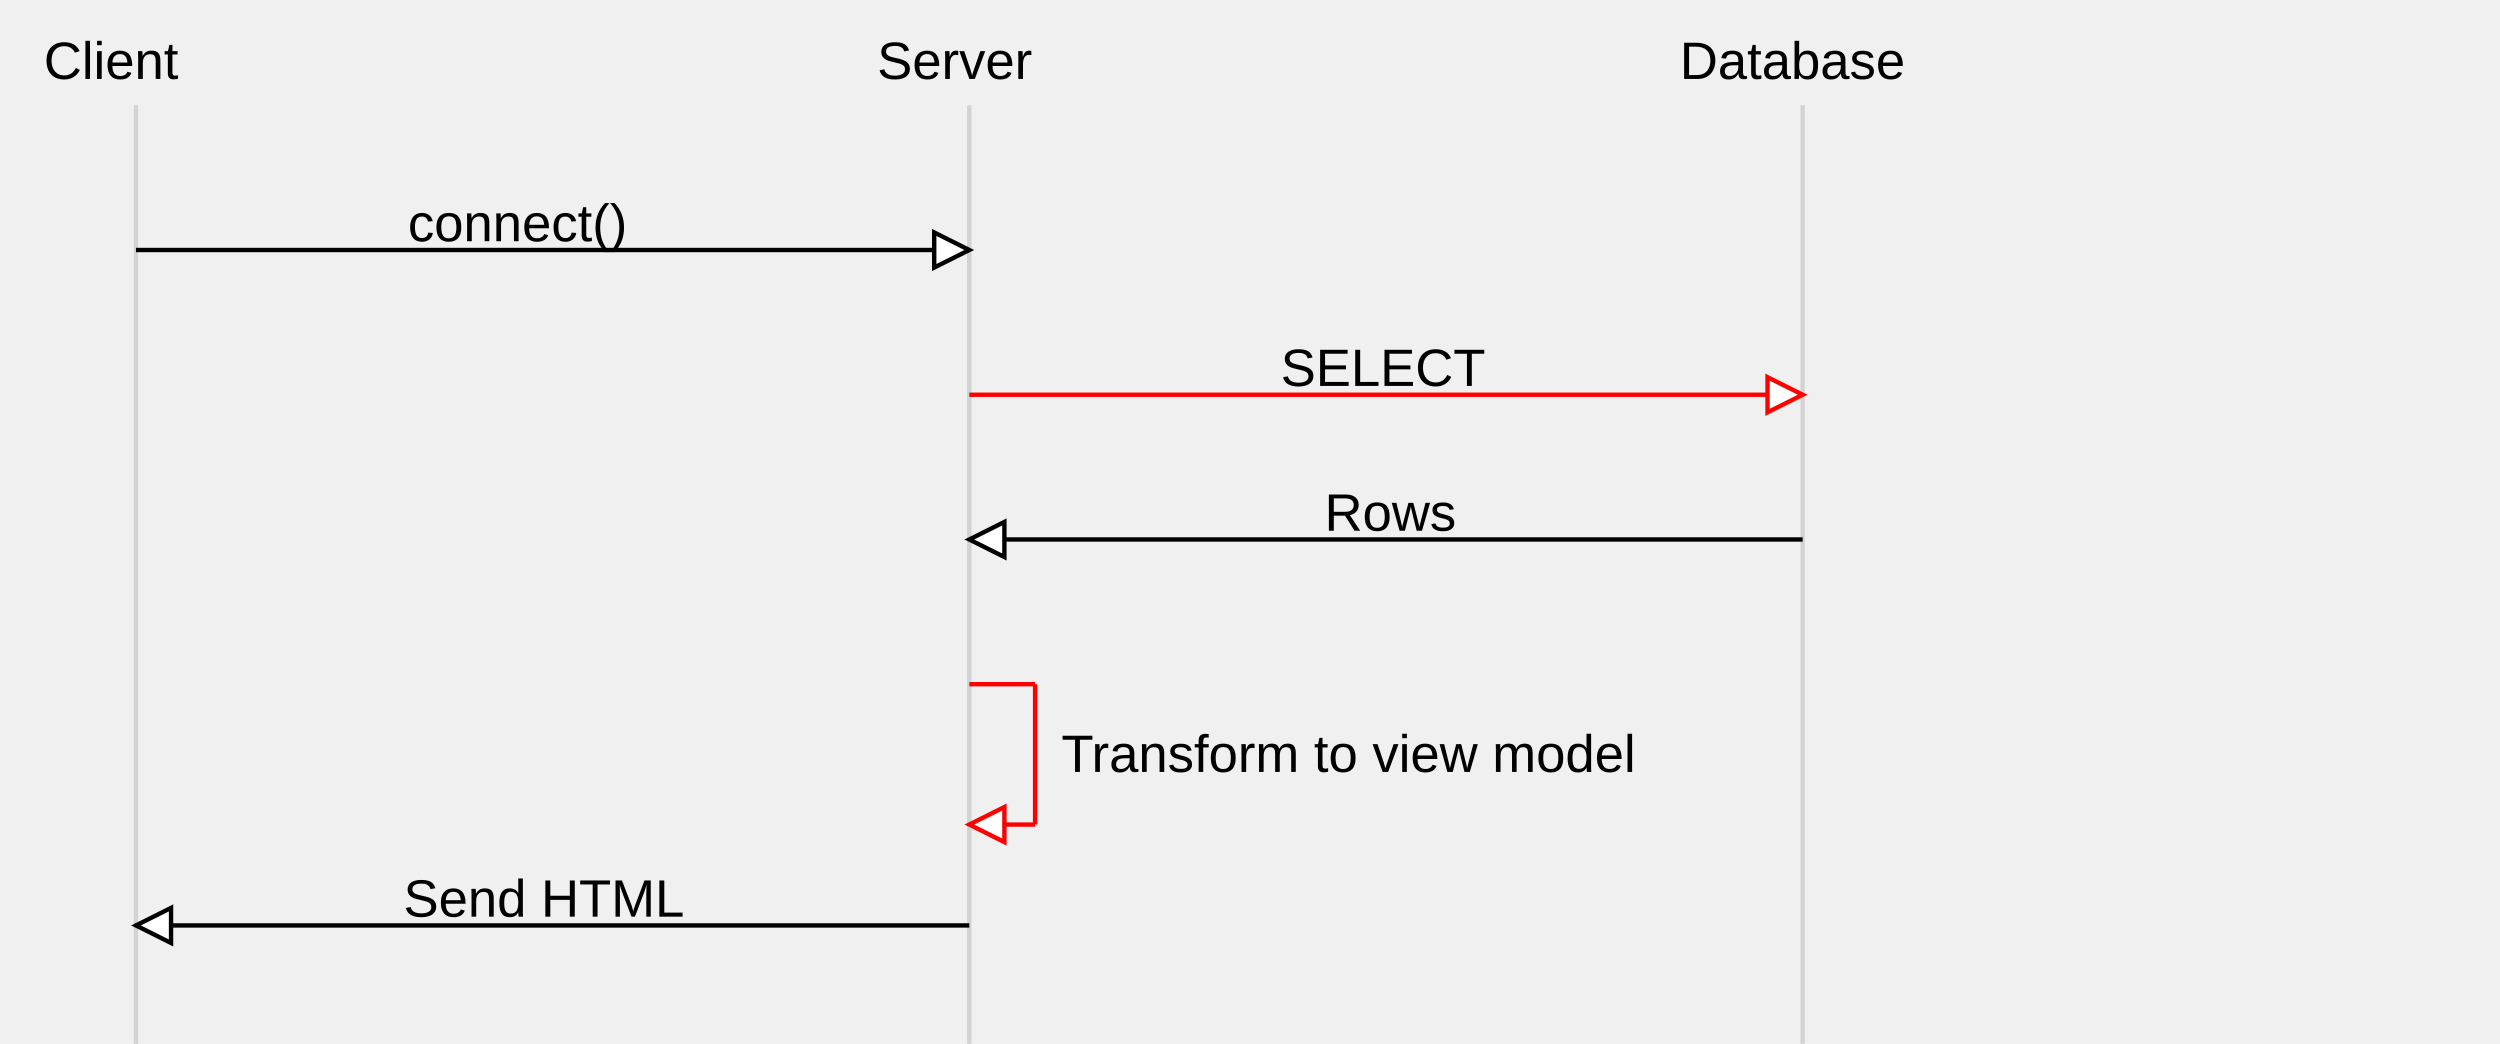
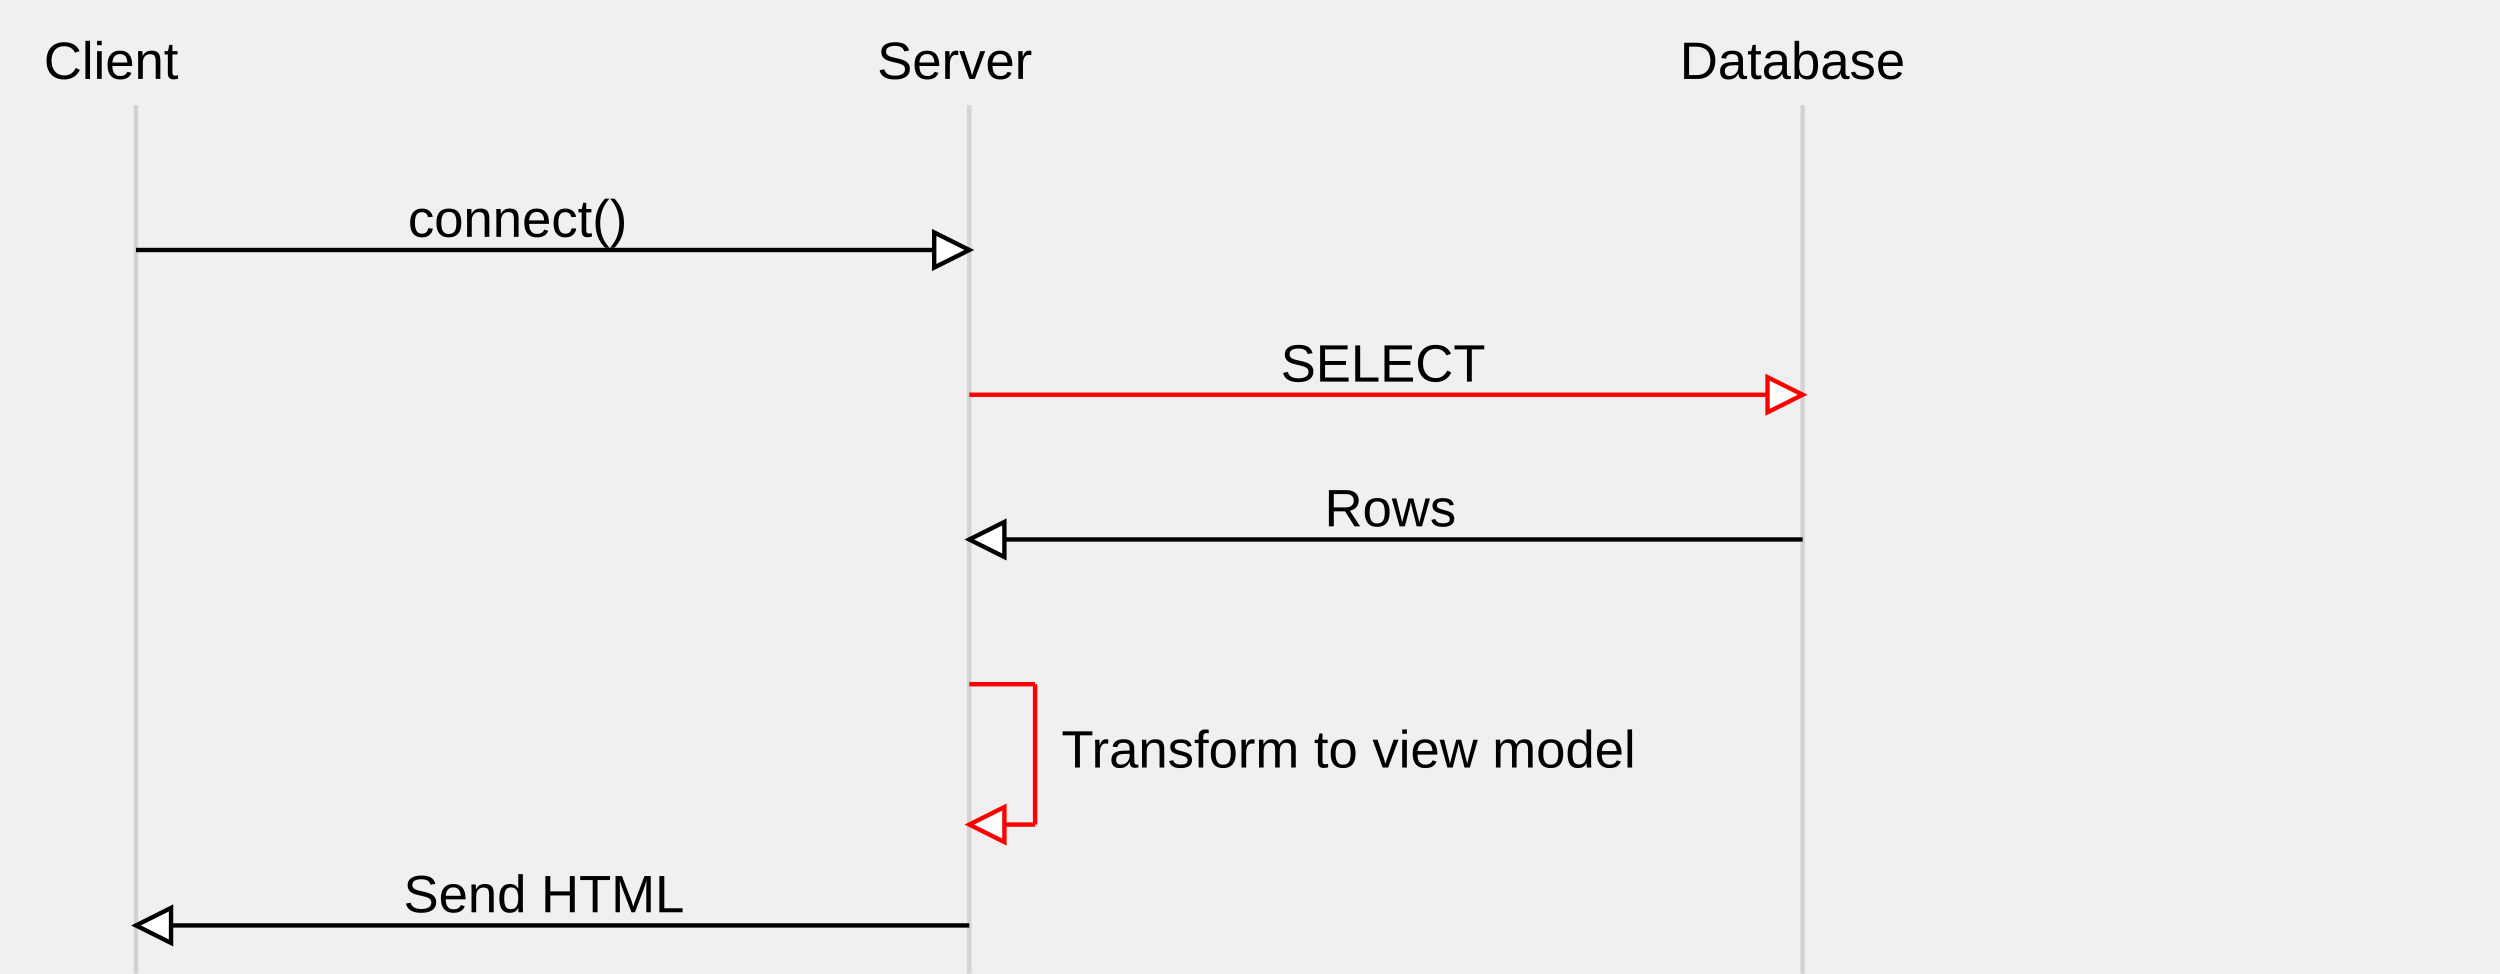
- <svg xmlns="http://www.w3.org/2000/svg" width="570" height="238" font-family="Arial, Helvetica, sans-serif">
-   <line stroke="#d3d3d3" x1="31" y1="24" x2="31" y2="238" />
+ <svg xmlns="http://www.w3.org/2000/svg" width="570" height="222" font-family="Arial, Helvetica, sans-serif">
+   <line stroke="#d3d3d3" x1="31" y1="24" x2="31" y2="222" />
  <text font-family="Arial" Helvetica="sans-serif" font-size="12px" x="10" y="18">Client</text>
-   <line stroke="#d3d3d3" x1="221" y1="24" x2="221" y2="238" />
+   <line stroke="#d3d3d3" x1="221" y1="24" x2="221" y2="222" />
  <text font-family="Arial" Helvetica="sans-serif" font-size="12px" x="200" y="18">Server</text>
-   <line stroke="#d3d3d3" x1="411" y1="24" x2="411" y2="238" />
+   <line stroke="#d3d3d3" x1="411" y1="24" x2="411" y2="222" />
  <text font-family="Arial" Helvetica="sans-serif" font-size="12px" x="383" y="18">Database</text>
  <path stroke="black" d="M31,57 L221,57" />
  <g transform="rotate(0 221 57)">
    <path stroke="black" fill="#ffffff" d="M221,57 l-8,-4 l 0,8 Z" />
  </g>
-   <text font-family="Arial" Helvetica="sans-serif" font-size="12px" x="93" y="55">connect()</text>
+   <text font-family="Arial" Helvetica="sans-serif" font-size="12px" x="93" y="54">connect()</text>
  <path stroke="red" d="M221,90 L411,90" />
  <g transform="rotate(0 411 90)">
    <path stroke="red" fill="#ffffff" d="M411,90 l-8,-4 l 0,8 Z" />
  </g>
-   <text font-family="Arial" Helvetica="sans-serif" font-size="12px" x="292" y="88">SELECT</text>
+   <text font-family="Arial" Helvetica="sans-serif" font-size="12px" x="292" y="87">SELECT</text>
  <path stroke="black" d="M411,123 L221,123" />
  <g transform="rotate(180 221 123)">
    <path stroke="black" fill="#ffffff" d="M221,123 l-8,-4 l 0,8 Z" />
  </g>
-   <text font-family="Arial" Helvetica="sans-serif" font-size="12px" x="302" y="121">Rows</text>
+   <text font-family="Arial" Helvetica="sans-serif" font-size="12px" x="302" y="120">Rows</text>
  <line stroke="red" x1="221" y1="156" x2="236" y2="156" />
  <line stroke="red" x1="236" y1="156" x2="236" y2="188" />
  <path stroke="red" d="M236,188 L221,188" />
  <g transform="rotate(180 221 188)">
    <path stroke="red" fill="#ffffff" d="M221,188 l-8,-4 l 0,8 Z" />
  </g>
-   <text font-family="Arial" Helvetica="sans-serif" font-size="12px" x="242" y="176">Transform to view model</text>
+   <text font-family="Arial" Helvetica="sans-serif" font-size="12px" x="242" y="175">Transform to view model</text>
  <path stroke="black" d="M221,211 L31,211" />
  <g transform="rotate(180 31 211)">
    <path stroke="black" fill="#ffffff" d="M31,211 l-8,-4 l 0,8 Z" />
  </g>
-   <text font-family="Arial" Helvetica="sans-serif" font-size="12px" x="92" y="209">Send HTML</text>
+   <text font-family="Arial" Helvetica="sans-serif" font-size="12px" x="92" y="208">Send HTML</text>
</svg>
